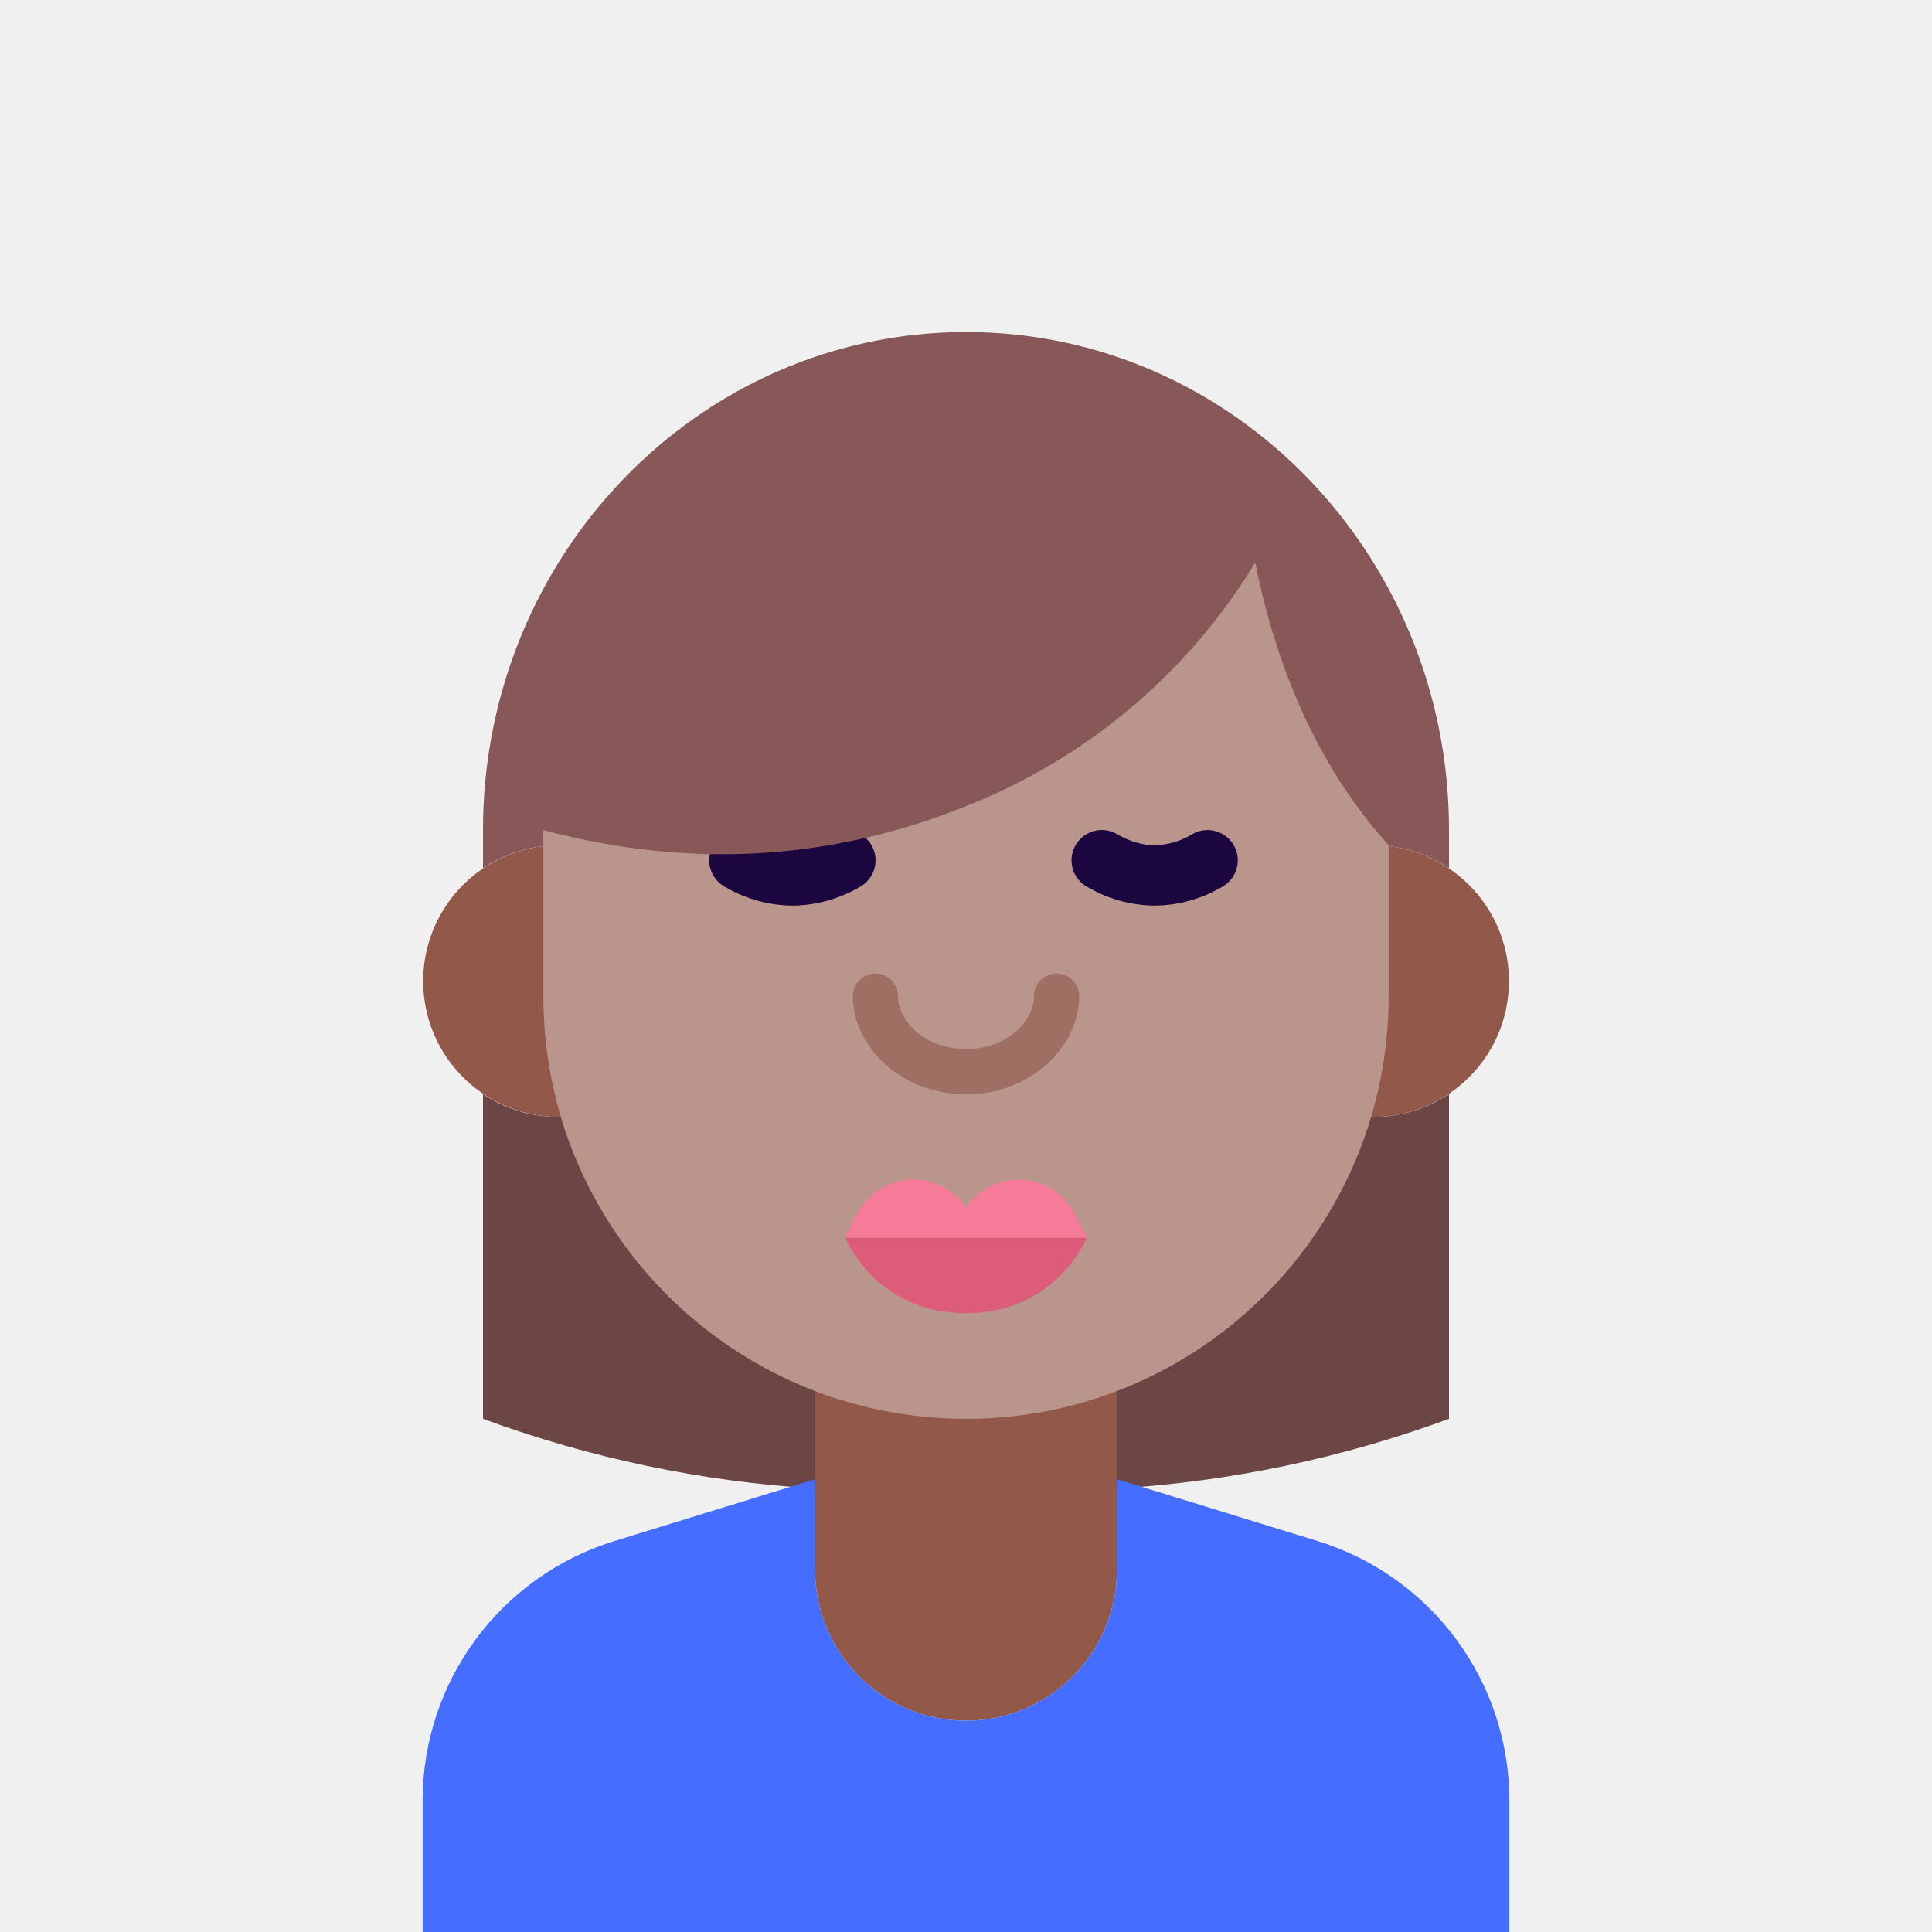
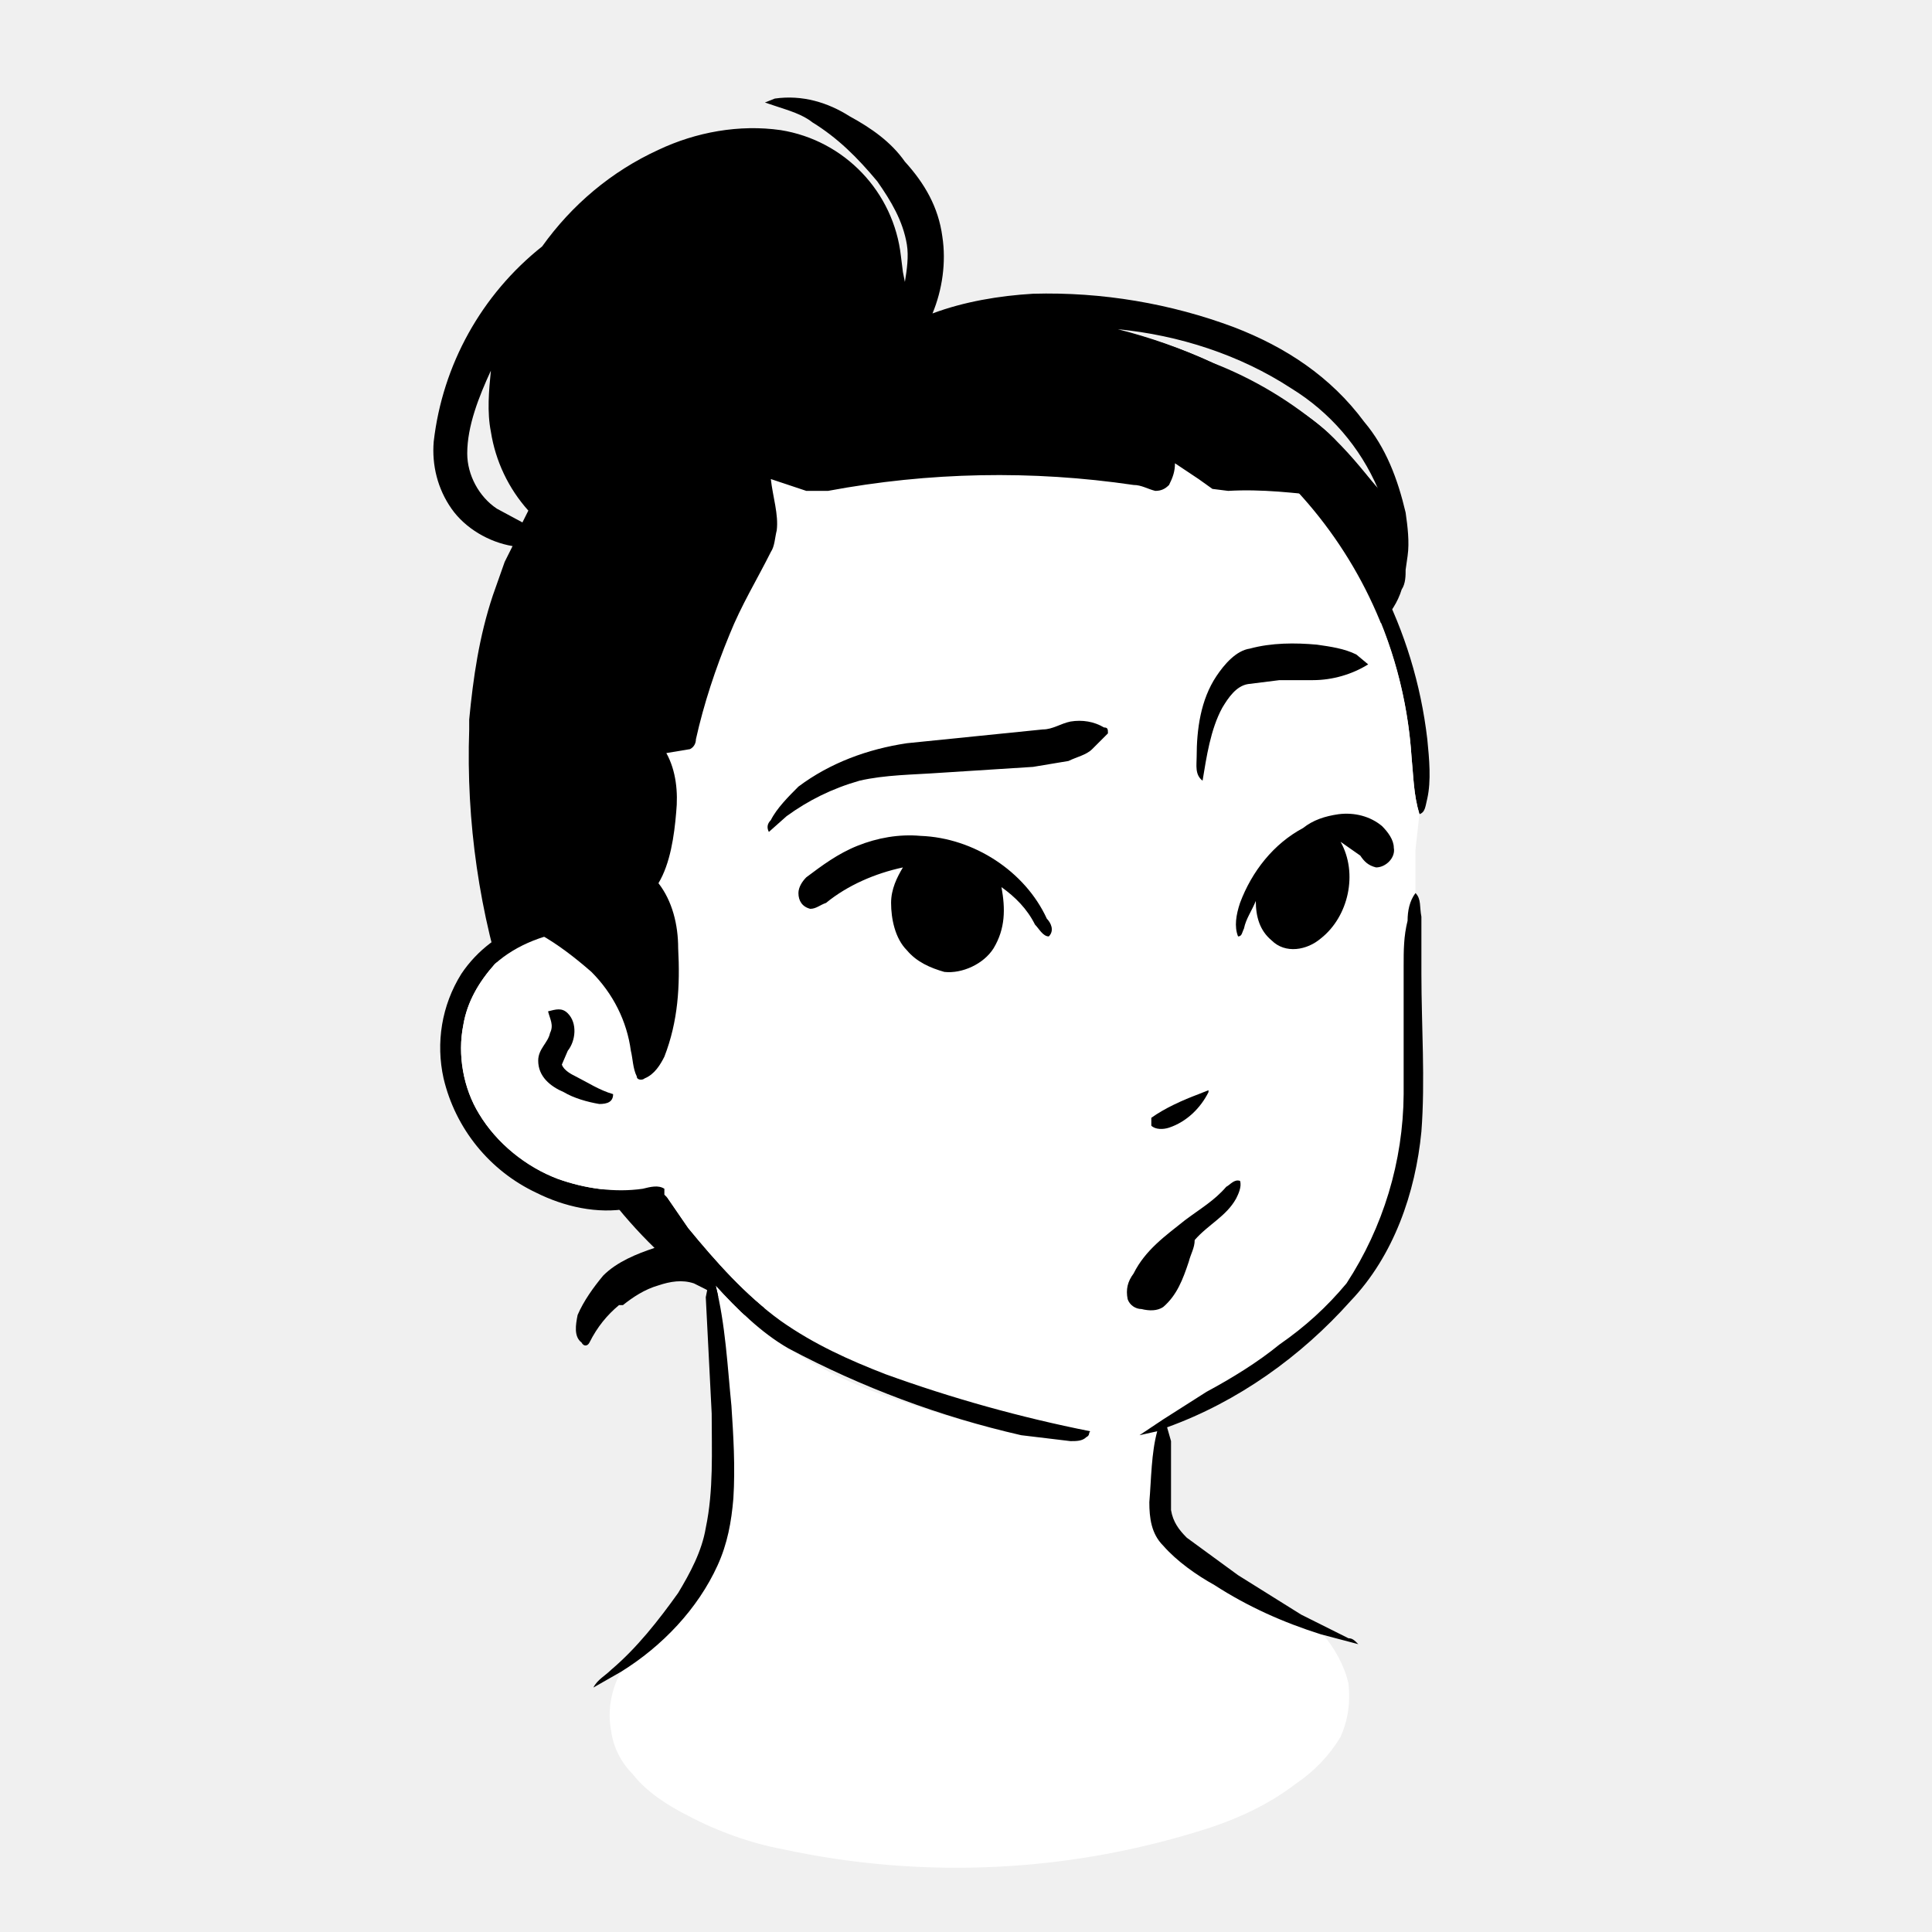
- <svg xmlns="http://www.w3.org/2000/svg" viewBox="0 0 64 64" fill="none" shape-rendering="auto" width="96" height="96">
+ <svg xmlns="http://www.w3.org/2000/svg" viewBox="0 0 980 980" fill="none" shape-rendering="auto" width="96" height="96">
  <mask id="viewboxMask">
-     <rect width="64" height="64" rx="0" ry="0" x="0" y="0" fill="#fff" />
+     <rect width="980" height="980" rx="0" ry="0" x="0" y="0" fill="#fff" />
  </mask>
  <g mask="url(#viewboxMask)">
-     <path d="M37 46.08V52a5 5 0 0 1-10 0v-5.92A14.04 14.04 0 0 1 18.58 37h-.08a4.5 4.5 0 0 1-.5-8.97V27a14 14 0 1 1 28 0v1.03a4.5 4.5 0 0 1-.58 8.97A14.04 14.04 0 0 1 37 46.08Z" fill="#92594b" />
-     <mask id="personas-a" style="mask-type:luminance" maskUnits="userSpaceOnUse" x="14" y="13" width="36" height="44">
-       <path d="M37 46.08V52a5 5 0 0 1-10 0v-5.92A14.04 14.04 0 0 1 18.58 37h-.08a4.5 4.5 0 0 1-.5-8.97V27a14 14 0 1 1 28 0v1.03a4.5 4.5 0 0 1-.58 8.97A14.04 14.04 0 0 1 37 46.08Z" fill="#fff" />
-     </mask>
-     <g mask="url(#personas-a)">
-       <path d="M32 13a14 14 0 0 1 14 14v6a14 14 0 1 1-28 0v-6a14 14 0 0 1 14-14Z" fill="#fff" style="mix-blend-mode:overlay" opacity=".36" />
+     <g transform="translate(10 -60)">
+       <path fill-rule="evenodd" clip-rule="evenodd" d="M421 119c11 6 21 13 28 23 10 11 17 23 19 38 2 13 0 27-5 39 16-6 34-9 51-10 35-1 70 5 102 17 26 10 49 25 66 48 11 13 17 29 21 46 1 7 2 15 1 22l-1 7c0 3 0 7-2 10-4 13-15 23-27 27-3 1-7 2-10 0-2-1-2-4-3-6l-1-2-9-23-10-34-3-11-10-1a441 441 0 0 1-21-1c-3 0-5-2-8-4l-9-7-3-2-5 12c-3 2-6 2-9 1l-17-4c-27-4-54-5-81-3a633 633 0 0 0-75 8 615 615 0 0 0-19-6l1 9 2 18c-1 4-1 7-3 10l-7 14-14 28c-7 17-12 34-16 52-1 3-2 5-4 6a74 74 0 0 1-12 2c5 9 5 19 5 29-1 12-2 26-9 37 8 10 10 23 11 36 0 18-1 35-8 52-2 4-5 9-9 11h-5l-2-10-1-5c-2-14-9-28-20-38 7 25 18 49 32 72 10 18 21 34 33 51l5 8 4 5 11 16 2 4 4 6c0 5-5 10-9 12-3 0-7-2-10-4l-7-6a67 67 0 0 1-7-4l-6-3c-6-2-12-1-18 1-7 2-13 6-18 10h-2c-6 5-11 11-15 19-1 2-3 2-4 0-4-3-3-9-2-14 3-7 8-14 13-20 7-7 17-11 26-14-35-34-59-79-74-125a393 393 0 0 1-20-138v-5c2-21 5-42 12-63l6-17 4-8c-12-2-24-9-31-19s-10-22-9-34a148 148 0 0 1 55-99c15-21 35-38 59-49 19-9 41-13 62-10a73 73 0 0 1 61 64l1 8a215 215 0 0 0 1 5c1-6 2-13 1-19-2-12-8-22-15-32-10-12-20-22-33-30-5-4-12-6-18-8l-6-2 5-2c14-2 27 2 38 9Zm136 108c31 3 62 13 88 30a111 111 0 0 1 44 51c-8-10-16-20-26-29a196 196 0 0 0-58-35c-15-7-32-13-48-17Zm-318 21c-6 13-12 28-12 42 0 11 6 22 15 28l13 7 3-6a78 78 0 0 1-19-40c-2-10-1-21 0-31Z" fill="#000000" />
+       <path d="M495 231a231 231 0 0 1 219 204c1 10 2 21 0 30-1 4-1 7-4 8-3-10-3-19-4-29a220 220 0 0 0-239-205c-42 4-83 19-117 44l-17 13a221 221 0 0 0-78 164c0 23 7 43 15 64h17c3 1 4 4 2 6l-6 2c-15 1-31 7-42 17-8 9-14 19-16 31-3 15 0 32 8 45 9 15 24 27 40 33 14 5 29 7 43 5 4-1 8-2 11 0v3c-5 5-11 6-18 7-16 3-33-1-47-8a86 86 0 0 1-47-58c-4-18-1-37 9-53 8-12 20-21 34-26-7-14-10-28-12-43-2-18-2-35 0-53 1-13 4-25 8-38a227 227 0 0 1 99-122c41-28 92-43 142-41Z" fill="#000" />
+       <path d="M535 244a220 220 0 0 1 171 200c1 10 1 19 4 29l-2 18v22c-3 4-4 9-4 14-2 8-2 15-2 23v65c0 21-3 42-11 61-4 13-10 24-18 35-10 12-21 22-34 31-11 9-24 17-37 24l-22 14-12 8 9-2c-3 11-3 24-4 36 0 8 1 16 7 22a235 235 0 0 0 81 45c6 7 11 16 13 25 1 9 0 18-4 27-6 10-14 18-23 24-13 10-28 17-43 22a417 417 0 0 1-217 11c-16-3-33-9-48-17-10-5-21-12-28-21-6-6-10-14-11-22-2-10 0-21 5-30 21-13 39-32 49-54 5-11 7-22 8-34 1-16 0-32-1-47-2-20-3-41-8-61 11 12 23 24 37 32 17 11 36 20 55 26 20 7 41 13 63 18l25 3c3 0 6 0 8-2 2-1 1-2 2-3l-17-2c-29-7-58-16-87-27-18-7-36-15-53-27-18-13-33-30-47-47l-11-16-1-1v-3c-3-2-7-1-11 0-14 2-29 0-43-5-16-6-31-18-40-33-8-13-11-30-8-45 2-12 8-22 16-31 11-10 27-16 42-17l6-2c2-2 1-5-2-6h-17c-8-21-15-41-15-64-1-14 2-27 5-41a221 221 0 0 1 73-123l17-13a230 230 0 0 1 185-39Z" fill="#ffffff" />
+       <path d="M708 513c3 3 2 7 3 12v29c0 26 2 54 0 80-3 31-14 63-36 86-25 28-57 51-93 64l2 7v35c1 6 4 10 8 14l26 19 32 20 24 12c2 0 3 1 5 3l-19-5c-19-6-37-14-54-25-9-5-19-12-26-20-6-6-7-14-7-22 1-12 1-25 4-36l-9 2 12-8 22-14c13-7 26-15 37-24 13-9 24-19 34-31a178 178 0 0 0 29-96v-65c0-8 0-15 2-23 0-5 1-10 4-14ZM278 574c5 5 4 14 0 19l-3 7c1 3 5 5 7 6 6 3 12 7 19 9 0 4-3 5-7 5-6-1-13-3-18-6-7-3-13-8-13-16 0-6 5-9 6-14 2-4 0-7-1-11 4-1 7-2 10 1ZM328 667l11 16c14 17 29 34 47 47 17 12 35 20 53 27a714 714 0 0 0 104 29c-1 1 0 2-2 3-2 2-5 2-8 2l-25-3a478 478 0 0 1-118-44c-14-8-26-20-37-32 5 20 6 41 8 61 1 15 2 31 1 47-1 12-3 23-8 34-10 22-28 41-49 54l-14 8c2-4 6-6 9-9 13-11 24-25 34-39 6-10 12-21 14-33 4-19 3-39 3-58l-3-59 2-10c-10-11-19-26-22-41Z" fill="#000" />
+       <path d="M669 473c8-1 16 1 22 6 3 3 6 7 6 11 1 5-4 10-9 10-4-1-6-3-8-6l-10-7c9 16 4 38-10 49-7 6-18 8-25 1-6-5-8-12-8-20-2 5-5 9-6 14-1 2-1 4-3 4-2-5-1-11 1-17 6-16 17-30 32-38 5-4 11-6 18-7ZM457 484c27 1 53 18 64 42 2 2 4 6 1 9-3 0-5-4-7-6-4-8-10-14-17-19 2 11 2 21-4 31-5 8-16 13-25 12-7-2-14-5-19-11-6-6-8-16-8-24 0-7 3-13 6-18-14 3-28 9-39 18-3 1-5 3-8 3-4-1-6-4-6-8 0-3 2-6 4-8 8-6 16-12 26-16s21-6 32-5Z" fill="#000000" />
+       <path d="M658 387c7 1 14 2 20 5l6 5c-8 5-18 8-28 8h-17l-16 2c-6 1-10 7-13 12-6 11-8 25-10 37-4-3-3-8-3-12 0-14 2-29 10-41 4-6 10-13 17-14 11-3 23-3 34-2ZM533 426c6-1 12 0 17 3 2 0 2 1 2 3l-8 8c-3 3-8 4-12 6l-18 3-47 3c-14 1-28 1-41 4-14 4-26 10-37 18l-9 8c-1-2-1-4 1-6 3-6 9-12 14-17 16-12 35-19 55-22l69-7c5 0 9-3 14-4Z" fill="#000000" />
+       <path d="M603 613v1c-4 8-11 15-20 18-3 1-7 1-9-1v-4c7-5 16-9 24-12l5-2Z" fill="#000000" />
+       <path d="M619 659c1 3-1 7-2 9-5 9-14 13-21 21 0 4-2 7-3 11-3 9-6 17-13 23-3 2-7 2-11 1-3 0-6-2-7-5-1-5 0-9 3-13 6-12 16-19 26-27 8-6 15-10 21-17 2-1 4-4 7-3Z" fill="#000000" />
+       <path d="M508 220a271 271 0 0 1 97 24c14 7 29 14 42 23 8 5 16 11 22 18l22 25c-9 4-18 3-27 2-17-2-34-4-51-3l-8-1-7-5-12-8c0 4-1 7-3 11-2 2-4 3-7 3-4-1-7-3-11-3a470 470 0 0 0-155 3h-11l-18-6c1 9 4 18 3 26-1 4-1 8-3 11-7 14-15 27-21 42-7 17-13 35-17 53 0 2-1 4-3 5l-12 2c5 9 6 20 5 30-1 12-3 26-9 36 7 9 10 21 10 33 1 19 0 37-7 55-2 4-5 9-10 11-1 1-4 1-4-1-2-4-2-9-3-13-2-15-9-29-20-40-8-7-17-14-26-19-6-2-11-4-16-8l-6-8c-12-32-16-67-12-101a285 285 0 0 1 37-113c10-16 22-30 35-43 10-9 20-17 31-23l14-5 32-11 19-2h43c23 0 44-2 67 0Z" fill="#000000" />
    </g>
-     <g transform="translate(20 24)">
-       <path d="M3.63 4A1 1 0 0 0 4 5.37 4.5 4.5 0 0 0 6.25 6a4.5 4.5 0 0 0 2.25-.63 1 1 0 0 0-1-1.74c-.43.25-.85.37-1.25.37S5.43 3.88 5 3.63A1 1 0 0 0 3.63 4ZM15.63 4A1 1 0 0 0 16 5.37a4.5 4.5 0 0 0 2.25.63 4.5 4.5 0 0 0 2.25-.63 1 1 0 0 0-1-1.74 2.5 2.5 0 0 1-1.25.37c-.4 0-.82-.12-1.25-.37a1 1 0 0 0-1.37.37Z" fill="#1B0640" />
-     </g>
-     <g transform="translate(2 2)">
-       <path fill-rule="evenodd" clip-rule="evenodd" d="M44 26c-2.18-2.42-3.65-5.54-4.42-9.36a19.6 19.6 0 0 1-9.08 7.86c-4.67 2-9.5 2.33-14.5 1v.53c-.73.08-1.42.34-2 .73V25.5C14 16.39 21.16 9 30 9s16 7.39 16 16.5v1.26a4.47 4.47 0 0 0-2-.73V26Zm-9 21.31v-3.23A14.04 14.04 0 0 0 43.42 35h.08c.93 0 1.78-.28 2.5-.76V45a38.74 38.74 0 0 1-11 2.31ZM14 45a38.74 38.74 0 0 0 11 2.31v-3.23A14.04 14.04 0 0 1 16.58 35h-.08c-.93 0-1.79-.28-2.5-.76V45Z" fill="#6c4545" />
-       <path d="M30 9c-8.84 0-16 7.39-16 16.5v1.26c.58-.4 1.27-.65 2-.73v-.53c5 1.33 9.83 1 14.5-1a19.6 19.6 0 0 0 9.08-7.86c.77 3.82 2.24 6.94 4.42 9.36v.03c.73.08 1.42.34 2 .73V25.5C46 16.39 38.84 9 30 9Z" fill="#fff" style="mix-blend-mode:overlay" opacity=".26" />
-     </g>
-     <g transform="translate(11 44)">
-       <path d="M16 5v3a5 5 0 0 0 10 0V5l6.65 2.05a9 9 0 0 1 6.35 8.6V20H3v-4.35a9 9 0 0 1 6.35-8.6L16 5Z" fill="#456dff" />
-     </g>
-     <g transform="translate(23 36)">
-       <path d="M5 5h8s-1 2.5-4 2.5S5 5 5 5Z" fill="#DC5C7A" />
-       <path d="M5.39 4.22A2.1 2.1 0 0 1 9 4a2.1 2.1 0 0 1 3.61.22l.4.78H4.99l.39-.78Z" fill="#F57B98" />
-     </g>
-     <g transform="translate(24 28)">
-       <path d="M4.25 5a.75.75 0 0 1 1.5 0c0 .84.91 1.75 2.25 1.75 1.34 0 2.25-.91 2.25-1.75a.75.75 0 0 1 1.5 0c0 1.66-1.59 3.25-3.75 3.25S4.25 6.66 4.25 5Z" fill="#000" style="mix-blend-mode:overlay" opacity=".36" />
-     </g>
-     <g transform="translate(14 26)" />
+     <g transform="translate(10 -60)" />
  </g>
</svg>
